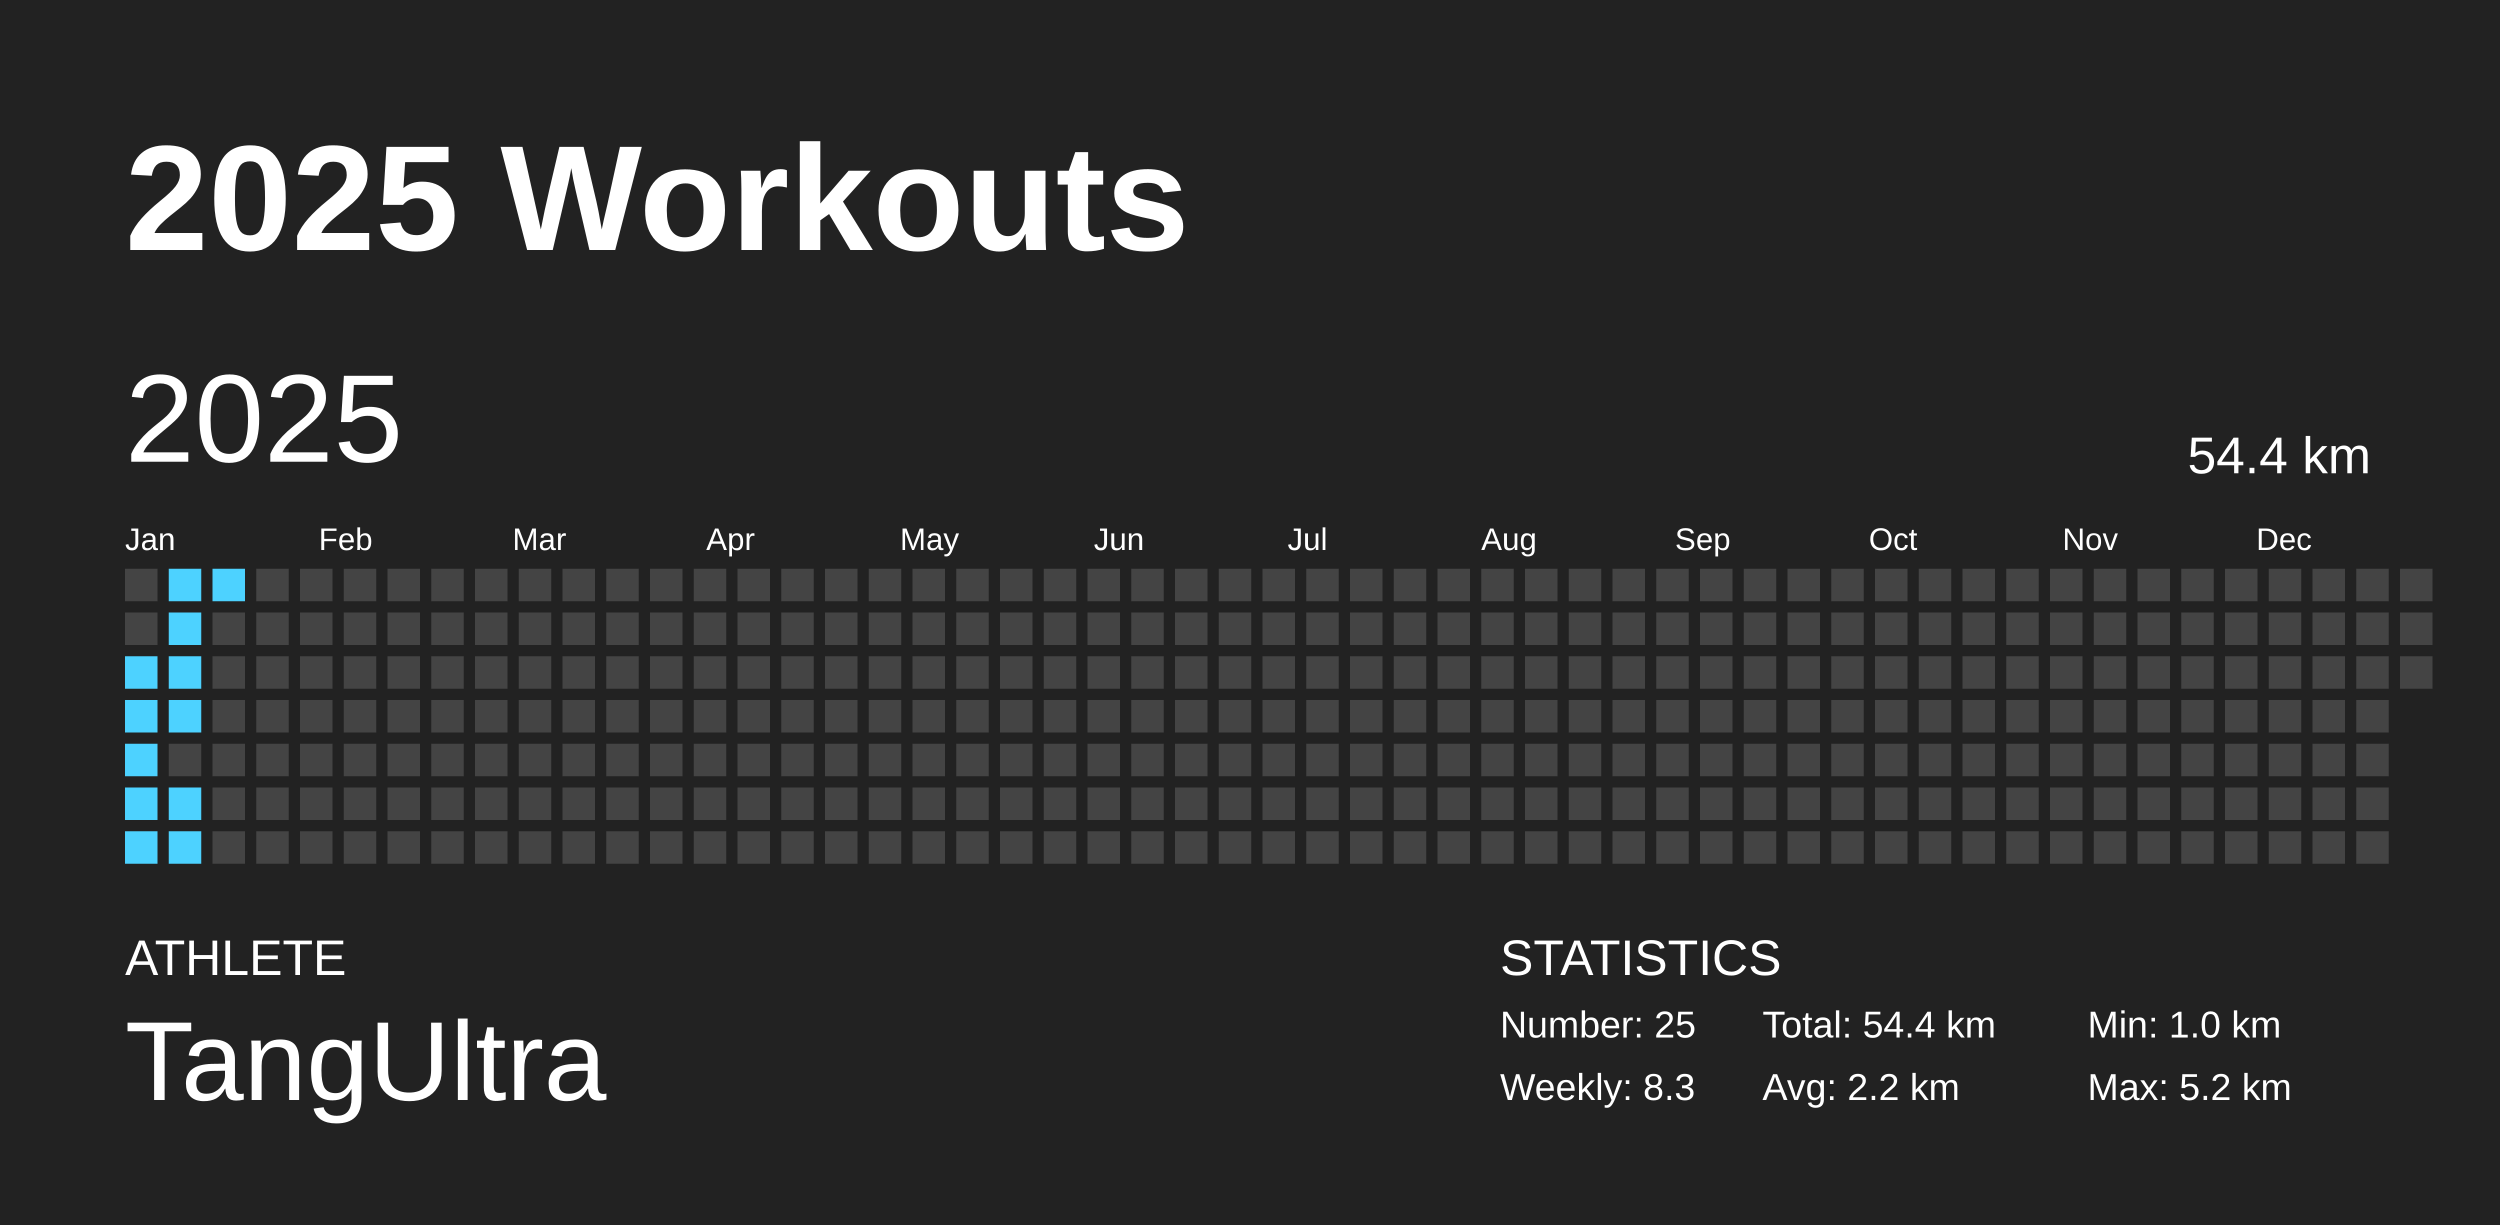
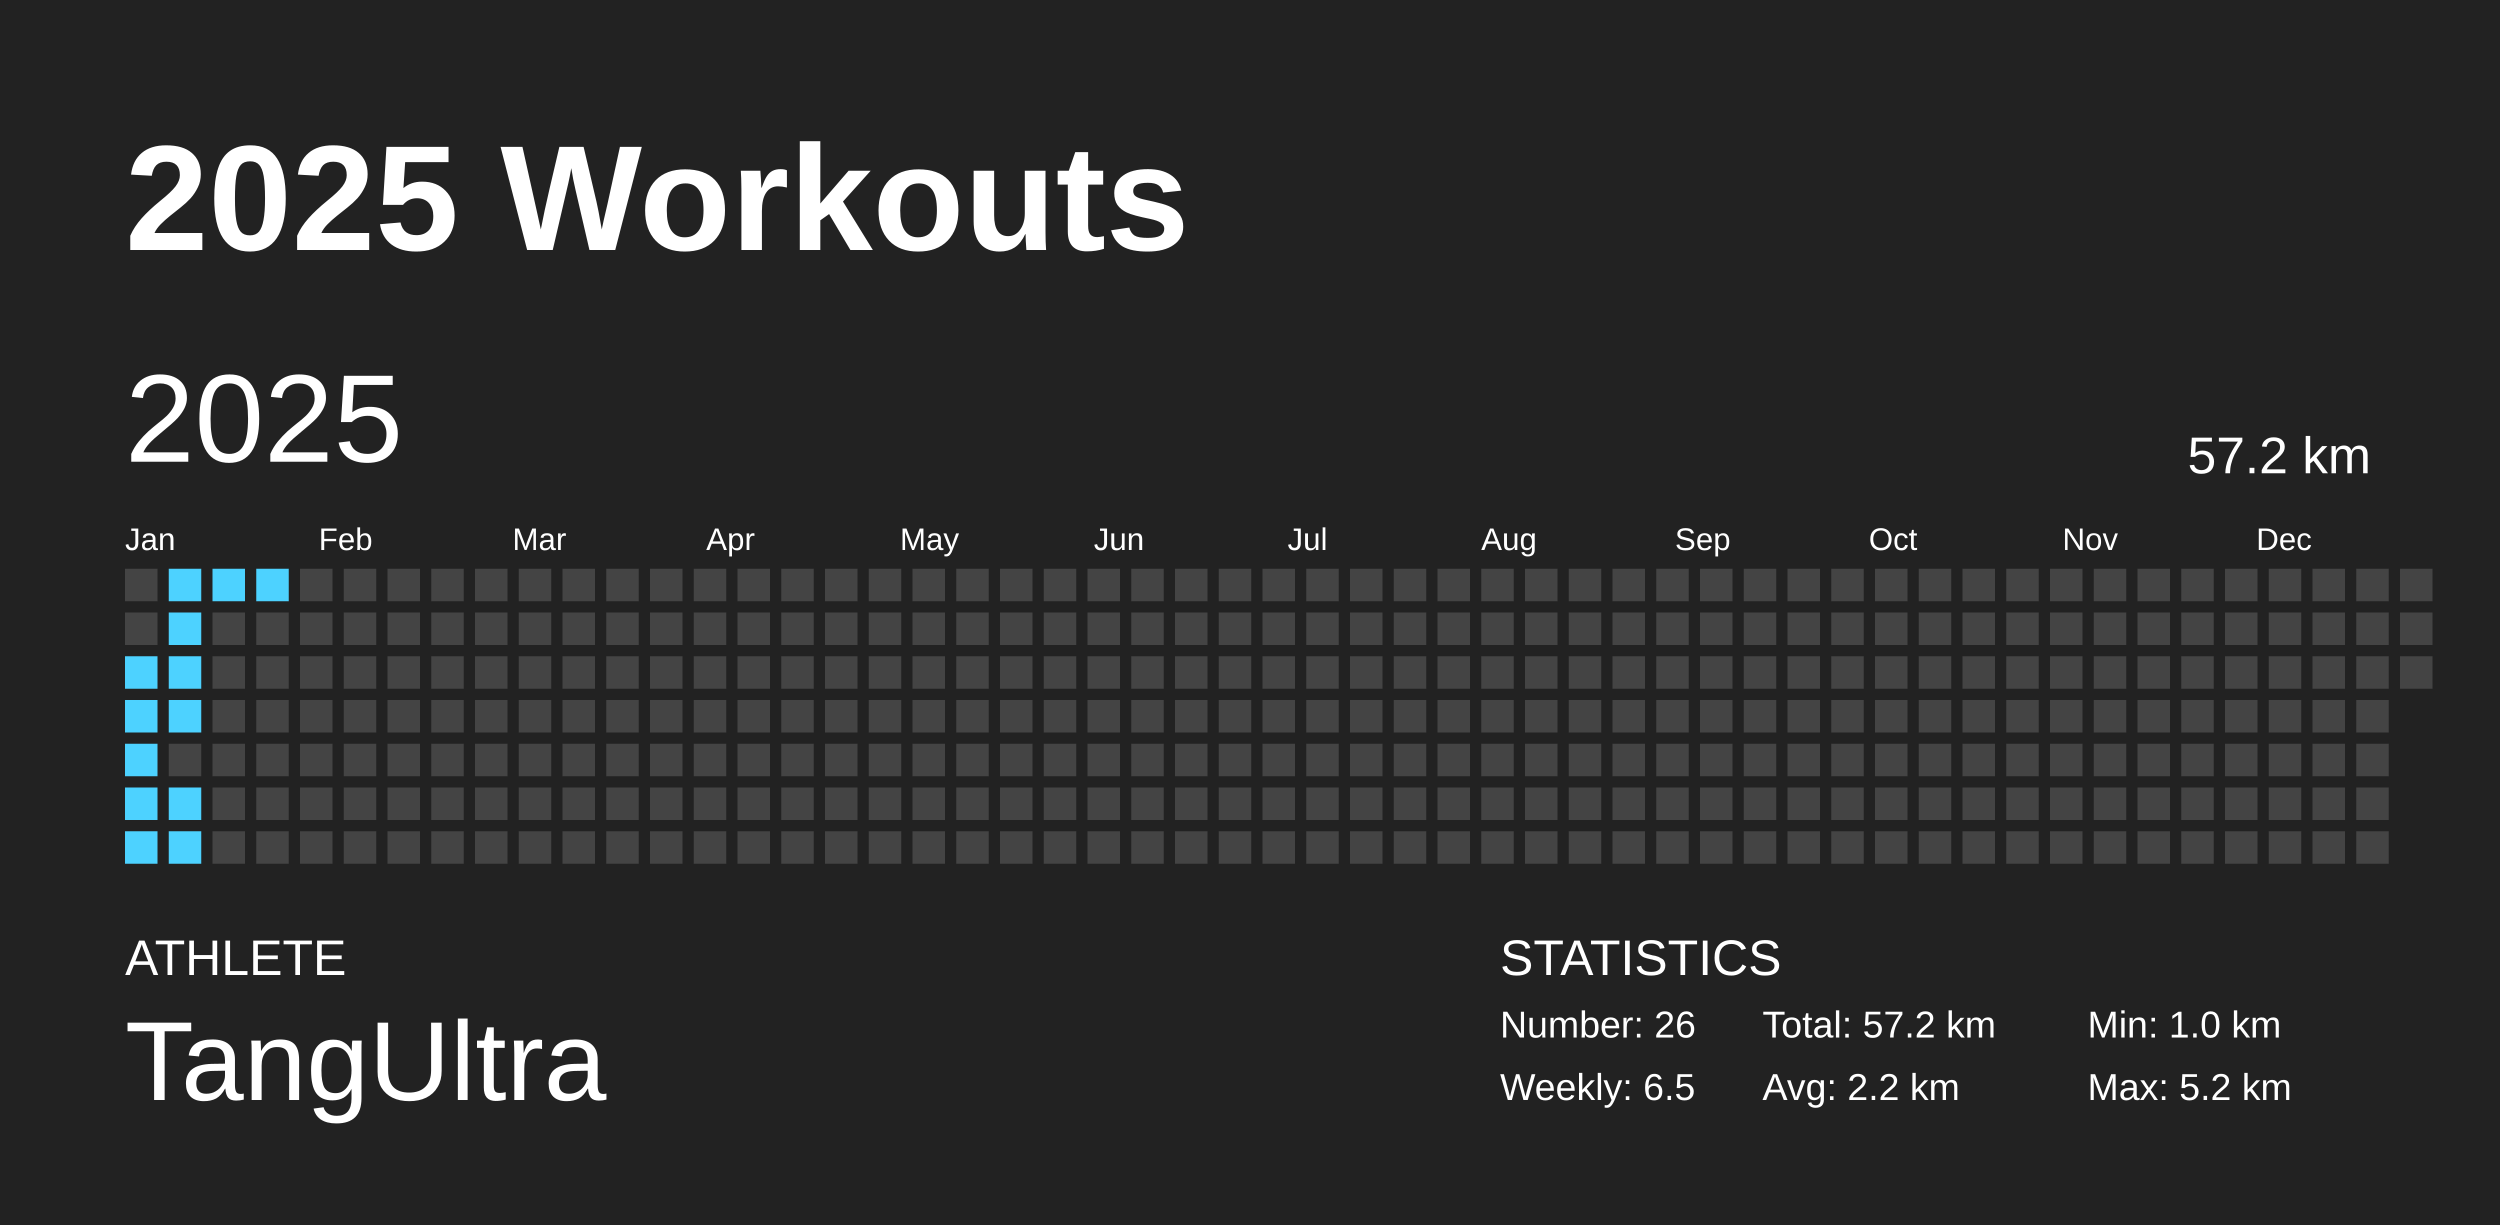
<svg xmlns="http://www.w3.org/2000/svg" baseProfile="full" height="98mm" version="1.1" viewBox="0,0,200,98" width="200mm">
  <defs />
  <rect fill="#222222" height="98" width="200" x="0" y="0" />
  <text fill="#FFFFFF" style="font-size:12px; font-family:Arial; font-weight:bold;" x="10" y="20">2025 Workouts</text>
  <text fill="#FFFFFF" style="font-size:4px; font-family:Arial" x="10" y="78">ATHLETE</text>
  <text fill="#FFFFFF" style="font-size:9px; font-family:Arial" x="10" y="88">TangUltra</text>
  <text fill="#FFFFFF" style="font-size:4px; font-family:Arial" x="120" y="78">STATISTICS</text>
-   <text fill="#FFFFFF" style="font-size:3px; font-family:Arial" x="120" y="83">Number: 25</text>
-   <text fill="#FFFFFF" style="font-size:3px; font-family:Arial" x="120" y="88">Weekly: 8.3</text>
-   <text fill="#FFFFFF" style="font-size:3px; font-family:Arial" x="141" y="83">Total: 54.4 km</text>
+   <text fill="#FFFFFF" style="font-size:3px; font-family:Arial" x="120" y="83">Number: 26</text>
+   <text fill="#FFFFFF" style="font-size:3px; font-family:Arial" x="120" y="88">Weekly: 6.5</text>
+   <text fill="#FFFFFF" style="font-size:3px; font-family:Arial" x="141" y="83">Total: 57.2 km</text>
  <text fill="#FFFFFF" style="font-size:3px; font-family:Arial" x="141" y="88">Avg: 2.2 km</text>
  <text fill="#FFFFFF" style="font-size:3px; font-family:Arial" x="167" y="83">Min: 1.0 km</text>
  <text fill="#FFFFFF" style="font-size:3px; font-family:Arial" x="167" y="88">Max: 5.2 km</text>
  <text dominant-baseline="hanging" fill="#FFFFFF" style="font-size:10.0px; font-family:Arial;" x="10" y="30">2025</text>
-   <text dominant-baseline="hanging" fill="#FFFFFF" style="font-size:4.125px; font-family:Arial;" x="175" y="35">54.4 km</text>
+   <text dominant-baseline="hanging" fill="#FFFFFF" style="font-size:4.125px; font-family:Arial;" x="175" y="35">57.2 km</text>
  <text fill="#FFFFFF" style="font-size:2.5px; font-family:Arial" x="10.0" y="44">Jan</text>
  <text fill="#FFFFFF" style="font-size:2.5px; font-family:Arial" x="25.5" y="44">Feb</text>
  <text fill="#FFFFFF" style="font-size:2.5px; font-family:Arial" x="41.0" y="44">Mar</text>
  <text fill="#FFFFFF" style="font-size:2.5px; font-family:Arial" x="56.5" y="44">Apr</text>
  <text fill="#FFFFFF" style="font-size:2.5px; font-family:Arial" x="72.0" y="44">May</text>
  <text fill="#FFFFFF" style="font-size:2.5px; font-family:Arial" x="87.5" y="44">Jun</text>
  <text fill="#FFFFFF" style="font-size:2.5px; font-family:Arial" x="103.0" y="44">Jul</text>
  <text fill="#FFFFFF" style="font-size:2.5px; font-family:Arial" x="118.5" y="44">Aug</text>
  <text fill="#FFFFFF" style="font-size:2.5px; font-family:Arial" x="134.0" y="44">Sep</text>
  <text fill="#FFFFFF" style="font-size:2.5px; font-family:Arial" x="149.5" y="44">Oct</text>
  <text fill="#FFFFFF" style="font-size:2.5px; font-family:Arial" x="165.0" y="44">Nov</text>
  <text fill="#FFFFFF" style="font-size:2.5px; font-family:Arial" x="180.5" y="44">Dec</text>
  <rect fill="#444444" height="2.6" width="2.6" x="10.0" y="45.5" />
  <rect fill="#444444" height="2.6" width="2.6" x="10.0" y="49.0" />
  <rect fill="#4dd2ff" height="2.6" width="2.6" x="10.0" y="52.5" />
  <rect fill="#4dd2ff" height="2.6" width="2.6" x="10.0" y="56.0" />
  <rect fill="#4dd2ff" height="2.6" width="2.6" x="10.0" y="59.5" />
  <rect fill="#4dd2ff" height="2.6" width="2.6" x="10.0" y="63.0" />
  <rect fill="#4dd2ff" height="2.6" width="2.6" x="10.0" y="66.5" />
  <rect fill="#4dd2ff" height="2.6" width="2.6" x="13.5" y="45.5" />
  <rect fill="#4dd2ff" height="2.6" width="2.6" x="13.5" y="49.0" />
  <rect fill="#4dd2ff" height="2.6" width="2.6" x="13.5" y="52.5" />
  <rect fill="#4dd2ff" height="2.6" width="2.6" x="13.5" y="56.0" />
  <rect fill="#444444" height="2.6" width="2.6" x="13.5" y="59.5" />
  <rect fill="#4dd2ff" height="2.6" width="2.6" x="13.5" y="63.0" />
  <rect fill="#4dd2ff" height="2.6" width="2.6" x="13.5" y="66.5" />
  <rect fill="#4dd2ff" height="2.6" width="2.6" x="17.0" y="45.5" />
  <rect fill="#444444" height="2.6" width="2.6" x="17.0" y="49.0" />
  <rect fill="#444444" height="2.6" width="2.6" x="17.0" y="52.5" />
  <rect fill="#444444" height="2.6" width="2.6" x="17.0" y="56.0" />
  <rect fill="#444444" height="2.6" width="2.6" x="17.0" y="59.5" />
  <rect fill="#444444" height="2.6" width="2.6" x="17.0" y="63.0" />
  <rect fill="#444444" height="2.6" width="2.6" x="17.0" y="66.5" />
-   <rect fill="#444444" height="2.6" width="2.6" x="20.5" y="45.5" />
+   <rect fill="#4dd2ff" height="2.6" width="2.6" x="20.5" y="45.5" />
  <rect fill="#444444" height="2.6" width="2.6" x="20.5" y="49.0" />
  <rect fill="#444444" height="2.6" width="2.6" x="20.5" y="52.5" />
  <rect fill="#444444" height="2.6" width="2.6" x="20.5" y="56.0" />
  <rect fill="#444444" height="2.6" width="2.6" x="20.5" y="59.5" />
  <rect fill="#444444" height="2.6" width="2.6" x="20.5" y="63.0" />
  <rect fill="#444444" height="2.6" width="2.6" x="20.5" y="66.5" />
  <rect fill="#444444" height="2.6" width="2.6" x="24.0" y="45.5" />
  <rect fill="#444444" height="2.6" width="2.6" x="24.0" y="49.0" />
  <rect fill="#444444" height="2.6" width="2.6" x="24.0" y="52.5" />
  <rect fill="#444444" height="2.6" width="2.6" x="24.0" y="56.0" />
  <rect fill="#444444" height="2.6" width="2.6" x="24.0" y="59.5" />
  <rect fill="#444444" height="2.6" width="2.6" x="24.0" y="63.0" />
  <rect fill="#444444" height="2.6" width="2.6" x="24.0" y="66.5" />
  <rect fill="#444444" height="2.6" width="2.6" x="27.5" y="45.5" />
  <rect fill="#444444" height="2.6" width="2.6" x="27.5" y="49.0" />
  <rect fill="#444444" height="2.6" width="2.6" x="27.5" y="52.5" />
  <rect fill="#444444" height="2.6" width="2.6" x="27.5" y="56.0" />
  <rect fill="#444444" height="2.6" width="2.6" x="27.5" y="59.5" />
  <rect fill="#444444" height="2.6" width="2.6" x="27.5" y="63.0" />
  <rect fill="#444444" height="2.6" width="2.6" x="27.5" y="66.5" />
  <rect fill="#444444" height="2.6" width="2.6" x="31.0" y="45.5" />
  <rect fill="#444444" height="2.6" width="2.6" x="31.0" y="49.0" />
  <rect fill="#444444" height="2.6" width="2.6" x="31.0" y="52.5" />
  <rect fill="#444444" height="2.6" width="2.6" x="31.0" y="56.0" />
  <rect fill="#444444" height="2.6" width="2.6" x="31.0" y="59.5" />
  <rect fill="#444444" height="2.6" width="2.6" x="31.0" y="63.0" />
  <rect fill="#444444" height="2.6" width="2.6" x="31.0" y="66.5" />
  <rect fill="#444444" height="2.6" width="2.6" x="34.5" y="45.5" />
  <rect fill="#444444" height="2.6" width="2.6" x="34.5" y="49.0" />
  <rect fill="#444444" height="2.6" width="2.6" x="34.5" y="52.5" />
  <rect fill="#444444" height="2.6" width="2.6" x="34.5" y="56.0" />
  <rect fill="#444444" height="2.6" width="2.6" x="34.5" y="59.5" />
  <rect fill="#444444" height="2.6" width="2.6" x="34.5" y="63.0" />
  <rect fill="#444444" height="2.6" width="2.6" x="34.5" y="66.5" />
  <rect fill="#444444" height="2.6" width="2.6" x="38.0" y="45.5" />
  <rect fill="#444444" height="2.6" width="2.6" x="38.0" y="49.0" />
  <rect fill="#444444" height="2.6" width="2.6" x="38.0" y="52.5" />
  <rect fill="#444444" height="2.6" width="2.6" x="38.0" y="56.0" />
  <rect fill="#444444" height="2.6" width="2.6" x="38.0" y="59.5" />
  <rect fill="#444444" height="2.6" width="2.6" x="38.0" y="63.0" />
  <rect fill="#444444" height="2.6" width="2.6" x="38.0" y="66.5" />
  <rect fill="#444444" height="2.6" width="2.6" x="41.5" y="45.5" />
  <rect fill="#444444" height="2.6" width="2.6" x="41.5" y="49.0" />
  <rect fill="#444444" height="2.6" width="2.6" x="41.5" y="52.5" />
  <rect fill="#444444" height="2.6" width="2.6" x="41.5" y="56.0" />
  <rect fill="#444444" height="2.6" width="2.6" x="41.5" y="59.5" />
  <rect fill="#444444" height="2.6" width="2.6" x="41.5" y="63.0" />
  <rect fill="#444444" height="2.6" width="2.6" x="41.5" y="66.5" />
  <rect fill="#444444" height="2.6" width="2.6" x="45.0" y="45.5" />
  <rect fill="#444444" height="2.6" width="2.6" x="45.0" y="49.0" />
  <rect fill="#444444" height="2.6" width="2.6" x="45.0" y="52.5" />
  <rect fill="#444444" height="2.6" width="2.6" x="45.0" y="56.0" />
  <rect fill="#444444" height="2.6" width="2.6" x="45.0" y="59.5" />
  <rect fill="#444444" height="2.6" width="2.6" x="45.0" y="63.0" />
  <rect fill="#444444" height="2.6" width="2.6" x="45.0" y="66.5" />
  <rect fill="#444444" height="2.6" width="2.6" x="48.5" y="45.5" />
  <rect fill="#444444" height="2.6" width="2.6" x="48.5" y="49.0" />
  <rect fill="#444444" height="2.6" width="2.6" x="48.5" y="52.5" />
  <rect fill="#444444" height="2.6" width="2.6" x="48.5" y="56.0" />
  <rect fill="#444444" height="2.6" width="2.6" x="48.5" y="59.5" />
  <rect fill="#444444" height="2.6" width="2.6" x="48.5" y="63.0" />
  <rect fill="#444444" height="2.6" width="2.6" x="48.5" y="66.5" />
  <rect fill="#444444" height="2.6" width="2.6" x="52.0" y="45.5" />
  <rect fill="#444444" height="2.6" width="2.6" x="52.0" y="49.0" />
  <rect fill="#444444" height="2.6" width="2.6" x="52.0" y="52.5" />
  <rect fill="#444444" height="2.6" width="2.6" x="52.0" y="56.0" />
  <rect fill="#444444" height="2.6" width="2.6" x="52.0" y="59.5" />
  <rect fill="#444444" height="2.6" width="2.6" x="52.0" y="63.0" />
  <rect fill="#444444" height="2.6" width="2.6" x="52.0" y="66.5" />
  <rect fill="#444444" height="2.6" width="2.6" x="55.5" y="45.5" />
  <rect fill="#444444" height="2.6" width="2.6" x="55.5" y="49.0" />
  <rect fill="#444444" height="2.6" width="2.6" x="55.5" y="52.5" />
  <rect fill="#444444" height="2.6" width="2.6" x="55.5" y="56.0" />
  <rect fill="#444444" height="2.6" width="2.6" x="55.5" y="59.5" />
  <rect fill="#444444" height="2.6" width="2.6" x="55.5" y="63.0" />
  <rect fill="#444444" height="2.6" width="2.6" x="55.5" y="66.5" />
  <rect fill="#444444" height="2.6" width="2.6" x="59.0" y="45.5" />
  <rect fill="#444444" height="2.6" width="2.6" x="59.0" y="49.0" />
  <rect fill="#444444" height="2.6" width="2.6" x="59.0" y="52.5" />
  <rect fill="#444444" height="2.6" width="2.6" x="59.0" y="56.0" />
  <rect fill="#444444" height="2.6" width="2.6" x="59.0" y="59.5" />
  <rect fill="#444444" height="2.6" width="2.6" x="59.0" y="63.0" />
  <rect fill="#444444" height="2.6" width="2.6" x="59.0" y="66.5" />
  <rect fill="#444444" height="2.6" width="2.6" x="62.5" y="45.5" />
  <rect fill="#444444" height="2.6" width="2.6" x="62.5" y="49.0" />
  <rect fill="#444444" height="2.6" width="2.6" x="62.5" y="52.5" />
  <rect fill="#444444" height="2.6" width="2.6" x="62.5" y="56.0" />
  <rect fill="#444444" height="2.6" width="2.6" x="62.5" y="59.5" />
  <rect fill="#444444" height="2.6" width="2.6" x="62.5" y="63.0" />
  <rect fill="#444444" height="2.6" width="2.6" x="62.5" y="66.5" />
  <rect fill="#444444" height="2.6" width="2.6" x="66.0" y="45.5" />
  <rect fill="#444444" height="2.6" width="2.6" x="66.0" y="49.0" />
  <rect fill="#444444" height="2.6" width="2.6" x="66.0" y="52.5" />
  <rect fill="#444444" height="2.6" width="2.6" x="66.0" y="56.0" />
  <rect fill="#444444" height="2.6" width="2.6" x="66.0" y="59.5" />
  <rect fill="#444444" height="2.6" width="2.6" x="66.0" y="63.0" />
  <rect fill="#444444" height="2.6" width="2.6" x="66.0" y="66.5" />
  <rect fill="#444444" height="2.6" width="2.6" x="69.5" y="45.5" />
  <rect fill="#444444" height="2.6" width="2.6" x="69.5" y="49.0" />
  <rect fill="#444444" height="2.6" width="2.6" x="69.5" y="52.5" />
  <rect fill="#444444" height="2.6" width="2.6" x="69.5" y="56.0" />
  <rect fill="#444444" height="2.6" width="2.6" x="69.5" y="59.5" />
  <rect fill="#444444" height="2.6" width="2.6" x="69.5" y="63.0" />
  <rect fill="#444444" height="2.6" width="2.6" x="69.5" y="66.5" />
  <rect fill="#444444" height="2.6" width="2.6" x="73.0" y="45.5" />
  <rect fill="#444444" height="2.6" width="2.6" x="73.0" y="49.0" />
  <rect fill="#444444" height="2.6" width="2.6" x="73.0" y="52.5" />
  <rect fill="#444444" height="2.6" width="2.6" x="73.0" y="56.0" />
  <rect fill="#444444" height="2.6" width="2.6" x="73.0" y="59.5" />
  <rect fill="#444444" height="2.6" width="2.6" x="73.0" y="63.0" />
  <rect fill="#444444" height="2.6" width="2.6" x="73.0" y="66.5" />
  <rect fill="#444444" height="2.6" width="2.6" x="76.5" y="45.5" />
  <rect fill="#444444" height="2.6" width="2.6" x="76.5" y="49.0" />
  <rect fill="#444444" height="2.6" width="2.6" x="76.5" y="52.5" />
  <rect fill="#444444" height="2.6" width="2.6" x="76.5" y="56.0" />
  <rect fill="#444444" height="2.6" width="2.6" x="76.5" y="59.5" />
  <rect fill="#444444" height="2.6" width="2.6" x="76.5" y="63.0" />
  <rect fill="#444444" height="2.6" width="2.6" x="76.5" y="66.5" />
  <rect fill="#444444" height="2.6" width="2.6" x="80.0" y="45.5" />
  <rect fill="#444444" height="2.6" width="2.6" x="80.0" y="49.0" />
  <rect fill="#444444" height="2.6" width="2.6" x="80.0" y="52.5" />
  <rect fill="#444444" height="2.6" width="2.6" x="80.0" y="56.0" />
  <rect fill="#444444" height="2.6" width="2.6" x="80.0" y="59.5" />
  <rect fill="#444444" height="2.6" width="2.6" x="80.0" y="63.0" />
  <rect fill="#444444" height="2.6" width="2.6" x="80.0" y="66.5" />
  <rect fill="#444444" height="2.6" width="2.6" x="83.5" y="45.5" />
  <rect fill="#444444" height="2.6" width="2.6" x="83.5" y="49.0" />
  <rect fill="#444444" height="2.6" width="2.6" x="83.5" y="52.5" />
  <rect fill="#444444" height="2.6" width="2.6" x="83.5" y="56.0" />
  <rect fill="#444444" height="2.6" width="2.6" x="83.5" y="59.5" />
  <rect fill="#444444" height="2.6" width="2.6" x="83.5" y="63.0" />
  <rect fill="#444444" height="2.6" width="2.6" x="83.5" y="66.5" />
  <rect fill="#444444" height="2.6" width="2.6" x="87.0" y="45.5" />
  <rect fill="#444444" height="2.6" width="2.6" x="87.0" y="49.0" />
  <rect fill="#444444" height="2.6" width="2.6" x="87.0" y="52.5" />
  <rect fill="#444444" height="2.6" width="2.6" x="87.0" y="56.0" />
  <rect fill="#444444" height="2.6" width="2.6" x="87.0" y="59.5" />
  <rect fill="#444444" height="2.6" width="2.6" x="87.0" y="63.0" />
  <rect fill="#444444" height="2.6" width="2.6" x="87.0" y="66.5" />
  <rect fill="#444444" height="2.6" width="2.6" x="90.5" y="45.5" />
  <rect fill="#444444" height="2.6" width="2.6" x="90.5" y="49.0" />
  <rect fill="#444444" height="2.6" width="2.6" x="90.5" y="52.5" />
  <rect fill="#444444" height="2.6" width="2.6" x="90.5" y="56.0" />
  <rect fill="#444444" height="2.6" width="2.6" x="90.5" y="59.5" />
  <rect fill="#444444" height="2.6" width="2.6" x="90.5" y="63.0" />
  <rect fill="#444444" height="2.6" width="2.6" x="90.5" y="66.5" />
  <rect fill="#444444" height="2.6" width="2.6" x="94.0" y="45.5" />
  <rect fill="#444444" height="2.6" width="2.6" x="94.0" y="49.0" />
  <rect fill="#444444" height="2.6" width="2.6" x="94.0" y="52.5" />
  <rect fill="#444444" height="2.6" width="2.6" x="94.0" y="56.0" />
  <rect fill="#444444" height="2.6" width="2.6" x="94.0" y="59.5" />
  <rect fill="#444444" height="2.6" width="2.6" x="94.0" y="63.0" />
  <rect fill="#444444" height="2.6" width="2.6" x="94.0" y="66.5" />
  <rect fill="#444444" height="2.6" width="2.6" x="97.5" y="45.5" />
  <rect fill="#444444" height="2.6" width="2.6" x="97.5" y="49.0" />
  <rect fill="#444444" height="2.6" width="2.6" x="97.5" y="52.5" />
  <rect fill="#444444" height="2.6" width="2.6" x="97.5" y="56.0" />
  <rect fill="#444444" height="2.6" width="2.6" x="97.5" y="59.5" />
  <rect fill="#444444" height="2.6" width="2.6" x="97.5" y="63.0" />
  <rect fill="#444444" height="2.6" width="2.6" x="97.5" y="66.5" />
  <rect fill="#444444" height="2.6" width="2.6" x="101.0" y="45.5" />
  <rect fill="#444444" height="2.6" width="2.6" x="101.0" y="49.0" />
  <rect fill="#444444" height="2.6" width="2.6" x="101.0" y="52.5" />
  <rect fill="#444444" height="2.6" width="2.6" x="101.0" y="56.0" />
  <rect fill="#444444" height="2.6" width="2.6" x="101.0" y="59.5" />
  <rect fill="#444444" height="2.6" width="2.6" x="101.0" y="63.0" />
  <rect fill="#444444" height="2.6" width="2.6" x="101.0" y="66.5" />
  <rect fill="#444444" height="2.6" width="2.6" x="104.5" y="45.5" />
  <rect fill="#444444" height="2.6" width="2.6" x="104.5" y="49.0" />
  <rect fill="#444444" height="2.6" width="2.6" x="104.5" y="52.5" />
  <rect fill="#444444" height="2.6" width="2.6" x="104.5" y="56.0" />
  <rect fill="#444444" height="2.6" width="2.6" x="104.5" y="59.5" />
  <rect fill="#444444" height="2.6" width="2.6" x="104.5" y="63.0" />
  <rect fill="#444444" height="2.6" width="2.6" x="104.5" y="66.5" />
  <rect fill="#444444" height="2.6" width="2.6" x="108.0" y="45.5" />
  <rect fill="#444444" height="2.6" width="2.6" x="108.0" y="49.0" />
  <rect fill="#444444" height="2.6" width="2.6" x="108.0" y="52.5" />
  <rect fill="#444444" height="2.6" width="2.6" x="108.0" y="56.0" />
  <rect fill="#444444" height="2.6" width="2.6" x="108.0" y="59.5" />
  <rect fill="#444444" height="2.6" width="2.6" x="108.0" y="63.0" />
  <rect fill="#444444" height="2.6" width="2.6" x="108.0" y="66.5" />
  <rect fill="#444444" height="2.6" width="2.6" x="111.5" y="45.5" />
  <rect fill="#444444" height="2.6" width="2.6" x="111.5" y="49.0" />
  <rect fill="#444444" height="2.6" width="2.6" x="111.5" y="52.5" />
  <rect fill="#444444" height="2.6" width="2.6" x="111.5" y="56.0" />
  <rect fill="#444444" height="2.6" width="2.6" x="111.5" y="59.5" />
  <rect fill="#444444" height="2.6" width="2.6" x="111.5" y="63.0" />
  <rect fill="#444444" height="2.6" width="2.6" x="111.5" y="66.5" />
  <rect fill="#444444" height="2.6" width="2.6" x="115.0" y="45.5" />
  <rect fill="#444444" height="2.6" width="2.6" x="115.0" y="49.0" />
  <rect fill="#444444" height="2.6" width="2.6" x="115.0" y="52.5" />
  <rect fill="#444444" height="2.6" width="2.6" x="115.0" y="56.0" />
  <rect fill="#444444" height="2.6" width="2.6" x="115.0" y="59.5" />
  <rect fill="#444444" height="2.6" width="2.6" x="115.0" y="63.0" />
  <rect fill="#444444" height="2.6" width="2.6" x="115.0" y="66.5" />
  <rect fill="#444444" height="2.6" width="2.6" x="118.5" y="45.5" />
  <rect fill="#444444" height="2.6" width="2.6" x="118.5" y="49.0" />
  <rect fill="#444444" height="2.6" width="2.6" x="118.5" y="52.5" />
  <rect fill="#444444" height="2.6" width="2.6" x="118.5" y="56.0" />
  <rect fill="#444444" height="2.6" width="2.6" x="118.5" y="59.5" />
  <rect fill="#444444" height="2.6" width="2.6" x="118.5" y="63.0" />
  <rect fill="#444444" height="2.6" width="2.6" x="118.5" y="66.5" />
  <rect fill="#444444" height="2.6" width="2.6" x="122.0" y="45.5" />
  <rect fill="#444444" height="2.6" width="2.6" x="122.0" y="49.0" />
  <rect fill="#444444" height="2.6" width="2.6" x="122.0" y="52.5" />
  <rect fill="#444444" height="2.6" width="2.6" x="122.0" y="56.0" />
  <rect fill="#444444" height="2.6" width="2.6" x="122.0" y="59.5" />
  <rect fill="#444444" height="2.6" width="2.6" x="122.0" y="63.0" />
  <rect fill="#444444" height="2.6" width="2.6" x="122.0" y="66.5" />
  <rect fill="#444444" height="2.6" width="2.6" x="125.5" y="45.5" />
  <rect fill="#444444" height="2.6" width="2.6" x="125.5" y="49.0" />
  <rect fill="#444444" height="2.6" width="2.6" x="125.5" y="52.5" />
  <rect fill="#444444" height="2.6" width="2.6" x="125.5" y="56.0" />
  <rect fill="#444444" height="2.6" width="2.6" x="125.5" y="59.5" />
  <rect fill="#444444" height="2.6" width="2.6" x="125.5" y="63.0" />
  <rect fill="#444444" height="2.6" width="2.6" x="125.5" y="66.5" />
  <rect fill="#444444" height="2.6" width="2.6" x="129.0" y="45.5" />
  <rect fill="#444444" height="2.6" width="2.6" x="129.0" y="49.0" />
  <rect fill="#444444" height="2.6" width="2.6" x="129.0" y="52.5" />
  <rect fill="#444444" height="2.6" width="2.6" x="129.0" y="56.0" />
  <rect fill="#444444" height="2.6" width="2.6" x="129.0" y="59.5" />
  <rect fill="#444444" height="2.6" width="2.6" x="129.0" y="63.0" />
  <rect fill="#444444" height="2.6" width="2.6" x="129.0" y="66.5" />
  <rect fill="#444444" height="2.6" width="2.6" x="132.5" y="45.5" />
  <rect fill="#444444" height="2.6" width="2.6" x="132.5" y="49.0" />
  <rect fill="#444444" height="2.6" width="2.6" x="132.5" y="52.5" />
  <rect fill="#444444" height="2.6" width="2.6" x="132.5" y="56.0" />
  <rect fill="#444444" height="2.6" width="2.6" x="132.5" y="59.5" />
  <rect fill="#444444" height="2.6" width="2.6" x="132.5" y="63.0" />
  <rect fill="#444444" height="2.6" width="2.6" x="132.5" y="66.5" />
  <rect fill="#444444" height="2.6" width="2.6" x="136.0" y="45.5" />
  <rect fill="#444444" height="2.6" width="2.6" x="136.0" y="49.0" />
  <rect fill="#444444" height="2.6" width="2.6" x="136.0" y="52.5" />
  <rect fill="#444444" height="2.6" width="2.6" x="136.0" y="56.0" />
  <rect fill="#444444" height="2.6" width="2.6" x="136.0" y="59.5" />
  <rect fill="#444444" height="2.6" width="2.6" x="136.0" y="63.0" />
  <rect fill="#444444" height="2.6" width="2.6" x="136.0" y="66.5" />
  <rect fill="#444444" height="2.6" width="2.6" x="139.5" y="45.5" />
  <rect fill="#444444" height="2.6" width="2.6" x="139.5" y="49.0" />
  <rect fill="#444444" height="2.6" width="2.6" x="139.5" y="52.5" />
  <rect fill="#444444" height="2.6" width="2.6" x="139.5" y="56.0" />
  <rect fill="#444444" height="2.6" width="2.6" x="139.5" y="59.5" />
  <rect fill="#444444" height="2.6" width="2.6" x="139.5" y="63.0" />
  <rect fill="#444444" height="2.6" width="2.6" x="139.5" y="66.5" />
  <rect fill="#444444" height="2.6" width="2.6" x="143.0" y="45.5" />
  <rect fill="#444444" height="2.6" width="2.6" x="143.0" y="49.0" />
  <rect fill="#444444" height="2.6" width="2.6" x="143.0" y="52.5" />
  <rect fill="#444444" height="2.6" width="2.6" x="143.0" y="56.0" />
  <rect fill="#444444" height="2.6" width="2.6" x="143.0" y="59.5" />
  <rect fill="#444444" height="2.6" width="2.6" x="143.0" y="63.0" />
  <rect fill="#444444" height="2.6" width="2.6" x="143.0" y="66.5" />
  <rect fill="#444444" height="2.6" width="2.6" x="146.5" y="45.5" />
  <rect fill="#444444" height="2.6" width="2.6" x="146.5" y="49.0" />
  <rect fill="#444444" height="2.6" width="2.6" x="146.5" y="52.5" />
  <rect fill="#444444" height="2.6" width="2.6" x="146.5" y="56.0" />
  <rect fill="#444444" height="2.6" width="2.6" x="146.5" y="59.5" />
  <rect fill="#444444" height="2.6" width="2.6" x="146.5" y="63.0" />
  <rect fill="#444444" height="2.6" width="2.6" x="146.5" y="66.5" />
  <rect fill="#444444" height="2.6" width="2.6" x="150.0" y="45.5" />
  <rect fill="#444444" height="2.6" width="2.6" x="150.0" y="49.0" />
  <rect fill="#444444" height="2.6" width="2.6" x="150.0" y="52.5" />
  <rect fill="#444444" height="2.6" width="2.6" x="150.0" y="56.0" />
  <rect fill="#444444" height="2.6" width="2.6" x="150.0" y="59.5" />
  <rect fill="#444444" height="2.6" width="2.6" x="150.0" y="63.0" />
  <rect fill="#444444" height="2.6" width="2.6" x="150.0" y="66.5" />
  <rect fill="#444444" height="2.6" width="2.6" x="153.5" y="45.5" />
  <rect fill="#444444" height="2.6" width="2.6" x="153.5" y="49.0" />
  <rect fill="#444444" height="2.6" width="2.6" x="153.5" y="52.5" />
  <rect fill="#444444" height="2.6" width="2.6" x="153.5" y="56.0" />
  <rect fill="#444444" height="2.6" width="2.6" x="153.5" y="59.5" />
  <rect fill="#444444" height="2.6" width="2.6" x="153.5" y="63.0" />
  <rect fill="#444444" height="2.6" width="2.6" x="153.5" y="66.5" />
  <rect fill="#444444" height="2.6" width="2.6" x="157.0" y="45.5" />
  <rect fill="#444444" height="2.6" width="2.6" x="157.0" y="49.0" />
  <rect fill="#444444" height="2.6" width="2.6" x="157.0" y="52.5" />
  <rect fill="#444444" height="2.6" width="2.6" x="157.0" y="56.0" />
  <rect fill="#444444" height="2.6" width="2.6" x="157.0" y="59.5" />
  <rect fill="#444444" height="2.6" width="2.6" x="157.0" y="63.0" />
  <rect fill="#444444" height="2.6" width="2.6" x="157.0" y="66.5" />
  <rect fill="#444444" height="2.6" width="2.6" x="160.5" y="45.5" />
  <rect fill="#444444" height="2.6" width="2.6" x="160.5" y="49.0" />
  <rect fill="#444444" height="2.6" width="2.6" x="160.5" y="52.5" />
  <rect fill="#444444" height="2.6" width="2.6" x="160.5" y="56.0" />
  <rect fill="#444444" height="2.6" width="2.6" x="160.5" y="59.5" />
  <rect fill="#444444" height="2.6" width="2.6" x="160.5" y="63.0" />
  <rect fill="#444444" height="2.6" width="2.6" x="160.5" y="66.5" />
  <rect fill="#444444" height="2.6" width="2.6" x="164.0" y="45.5" />
  <rect fill="#444444" height="2.6" width="2.6" x="164.0" y="49.0" />
  <rect fill="#444444" height="2.6" width="2.6" x="164.0" y="52.5" />
  <rect fill="#444444" height="2.6" width="2.6" x="164.0" y="56.0" />
  <rect fill="#444444" height="2.6" width="2.6" x="164.0" y="59.5" />
  <rect fill="#444444" height="2.6" width="2.6" x="164.0" y="63.0" />
  <rect fill="#444444" height="2.6" width="2.6" x="164.0" y="66.5" />
  <rect fill="#444444" height="2.6" width="2.6" x="167.5" y="45.5" />
  <rect fill="#444444" height="2.6" width="2.6" x="167.5" y="49.0" />
  <rect fill="#444444" height="2.6" width="2.6" x="167.5" y="52.5" />
  <rect fill="#444444" height="2.6" width="2.6" x="167.5" y="56.0" />
  <rect fill="#444444" height="2.6" width="2.6" x="167.5" y="59.5" />
  <rect fill="#444444" height="2.6" width="2.6" x="167.5" y="63.0" />
  <rect fill="#444444" height="2.6" width="2.6" x="167.5" y="66.5" />
  <rect fill="#444444" height="2.6" width="2.6" x="171.0" y="45.5" />
  <rect fill="#444444" height="2.6" width="2.6" x="171.0" y="49.0" />
  <rect fill="#444444" height="2.6" width="2.6" x="171.0" y="52.5" />
  <rect fill="#444444" height="2.6" width="2.6" x="171.0" y="56.0" />
  <rect fill="#444444" height="2.6" width="2.6" x="171.0" y="59.5" />
  <rect fill="#444444" height="2.6" width="2.6" x="171.0" y="63.0" />
  <rect fill="#444444" height="2.6" width="2.6" x="171.0" y="66.5" />
  <rect fill="#444444" height="2.6" width="2.6" x="174.5" y="45.5" />
  <rect fill="#444444" height="2.6" width="2.6" x="174.5" y="49.0" />
  <rect fill="#444444" height="2.6" width="2.6" x="174.5" y="52.5" />
  <rect fill="#444444" height="2.6" width="2.6" x="174.5" y="56.0" />
  <rect fill="#444444" height="2.6" width="2.6" x="174.5" y="59.5" />
  <rect fill="#444444" height="2.6" width="2.6" x="174.5" y="63.0" />
  <rect fill="#444444" height="2.6" width="2.6" x="174.5" y="66.5" />
  <rect fill="#444444" height="2.6" width="2.6" x="178.0" y="45.5" />
  <rect fill="#444444" height="2.6" width="2.6" x="178.0" y="49.0" />
  <rect fill="#444444" height="2.6" width="2.6" x="178.0" y="52.5" />
  <rect fill="#444444" height="2.6" width="2.6" x="178.0" y="56.0" />
  <rect fill="#444444" height="2.6" width="2.6" x="178.0" y="59.5" />
  <rect fill="#444444" height="2.6" width="2.6" x="178.0" y="63.0" />
  <rect fill="#444444" height="2.6" width="2.6" x="178.0" y="66.5" />
  <rect fill="#444444" height="2.6" width="2.6" x="181.5" y="45.5" />
  <rect fill="#444444" height="2.6" width="2.6" x="181.5" y="49.0" />
  <rect fill="#444444" height="2.6" width="2.6" x="181.5" y="52.5" />
  <rect fill="#444444" height="2.6" width="2.6" x="181.5" y="56.0" />
  <rect fill="#444444" height="2.6" width="2.6" x="181.5" y="59.5" />
  <rect fill="#444444" height="2.6" width="2.6" x="181.5" y="63.0" />
  <rect fill="#444444" height="2.6" width="2.6" x="181.5" y="66.5" />
  <rect fill="#444444" height="2.6" width="2.6" x="185.0" y="45.5" />
  <rect fill="#444444" height="2.6" width="2.6" x="185.0" y="49.0" />
  <rect fill="#444444" height="2.6" width="2.6" x="185.0" y="52.5" />
  <rect fill="#444444" height="2.6" width="2.6" x="185.0" y="56.0" />
  <rect fill="#444444" height="2.6" width="2.6" x="185.0" y="59.5" />
  <rect fill="#444444" height="2.6" width="2.6" x="185.0" y="63.0" />
  <rect fill="#444444" height="2.6" width="2.6" x="185.0" y="66.5" />
  <rect fill="#444444" height="2.6" width="2.6" x="188.5" y="45.5" />
  <rect fill="#444444" height="2.6" width="2.6" x="188.5" y="49.0" />
  <rect fill="#444444" height="2.6" width="2.6" x="188.5" y="52.5" />
  <rect fill="#444444" height="2.6" width="2.6" x="188.5" y="56.0" />
  <rect fill="#444444" height="2.6" width="2.6" x="188.5" y="59.5" />
  <rect fill="#444444" height="2.6" width="2.6" x="188.5" y="63.0" />
  <rect fill="#444444" height="2.6" width="2.6" x="188.5" y="66.5" />
  <rect fill="#444444" height="2.6" width="2.6" x="192.0" y="45.5" />
  <rect fill="#444444" height="2.6" width="2.6" x="192.0" y="49.0" />
  <rect fill="#444444" height="2.6" width="2.6" x="192.0" y="52.5" />
</svg>
